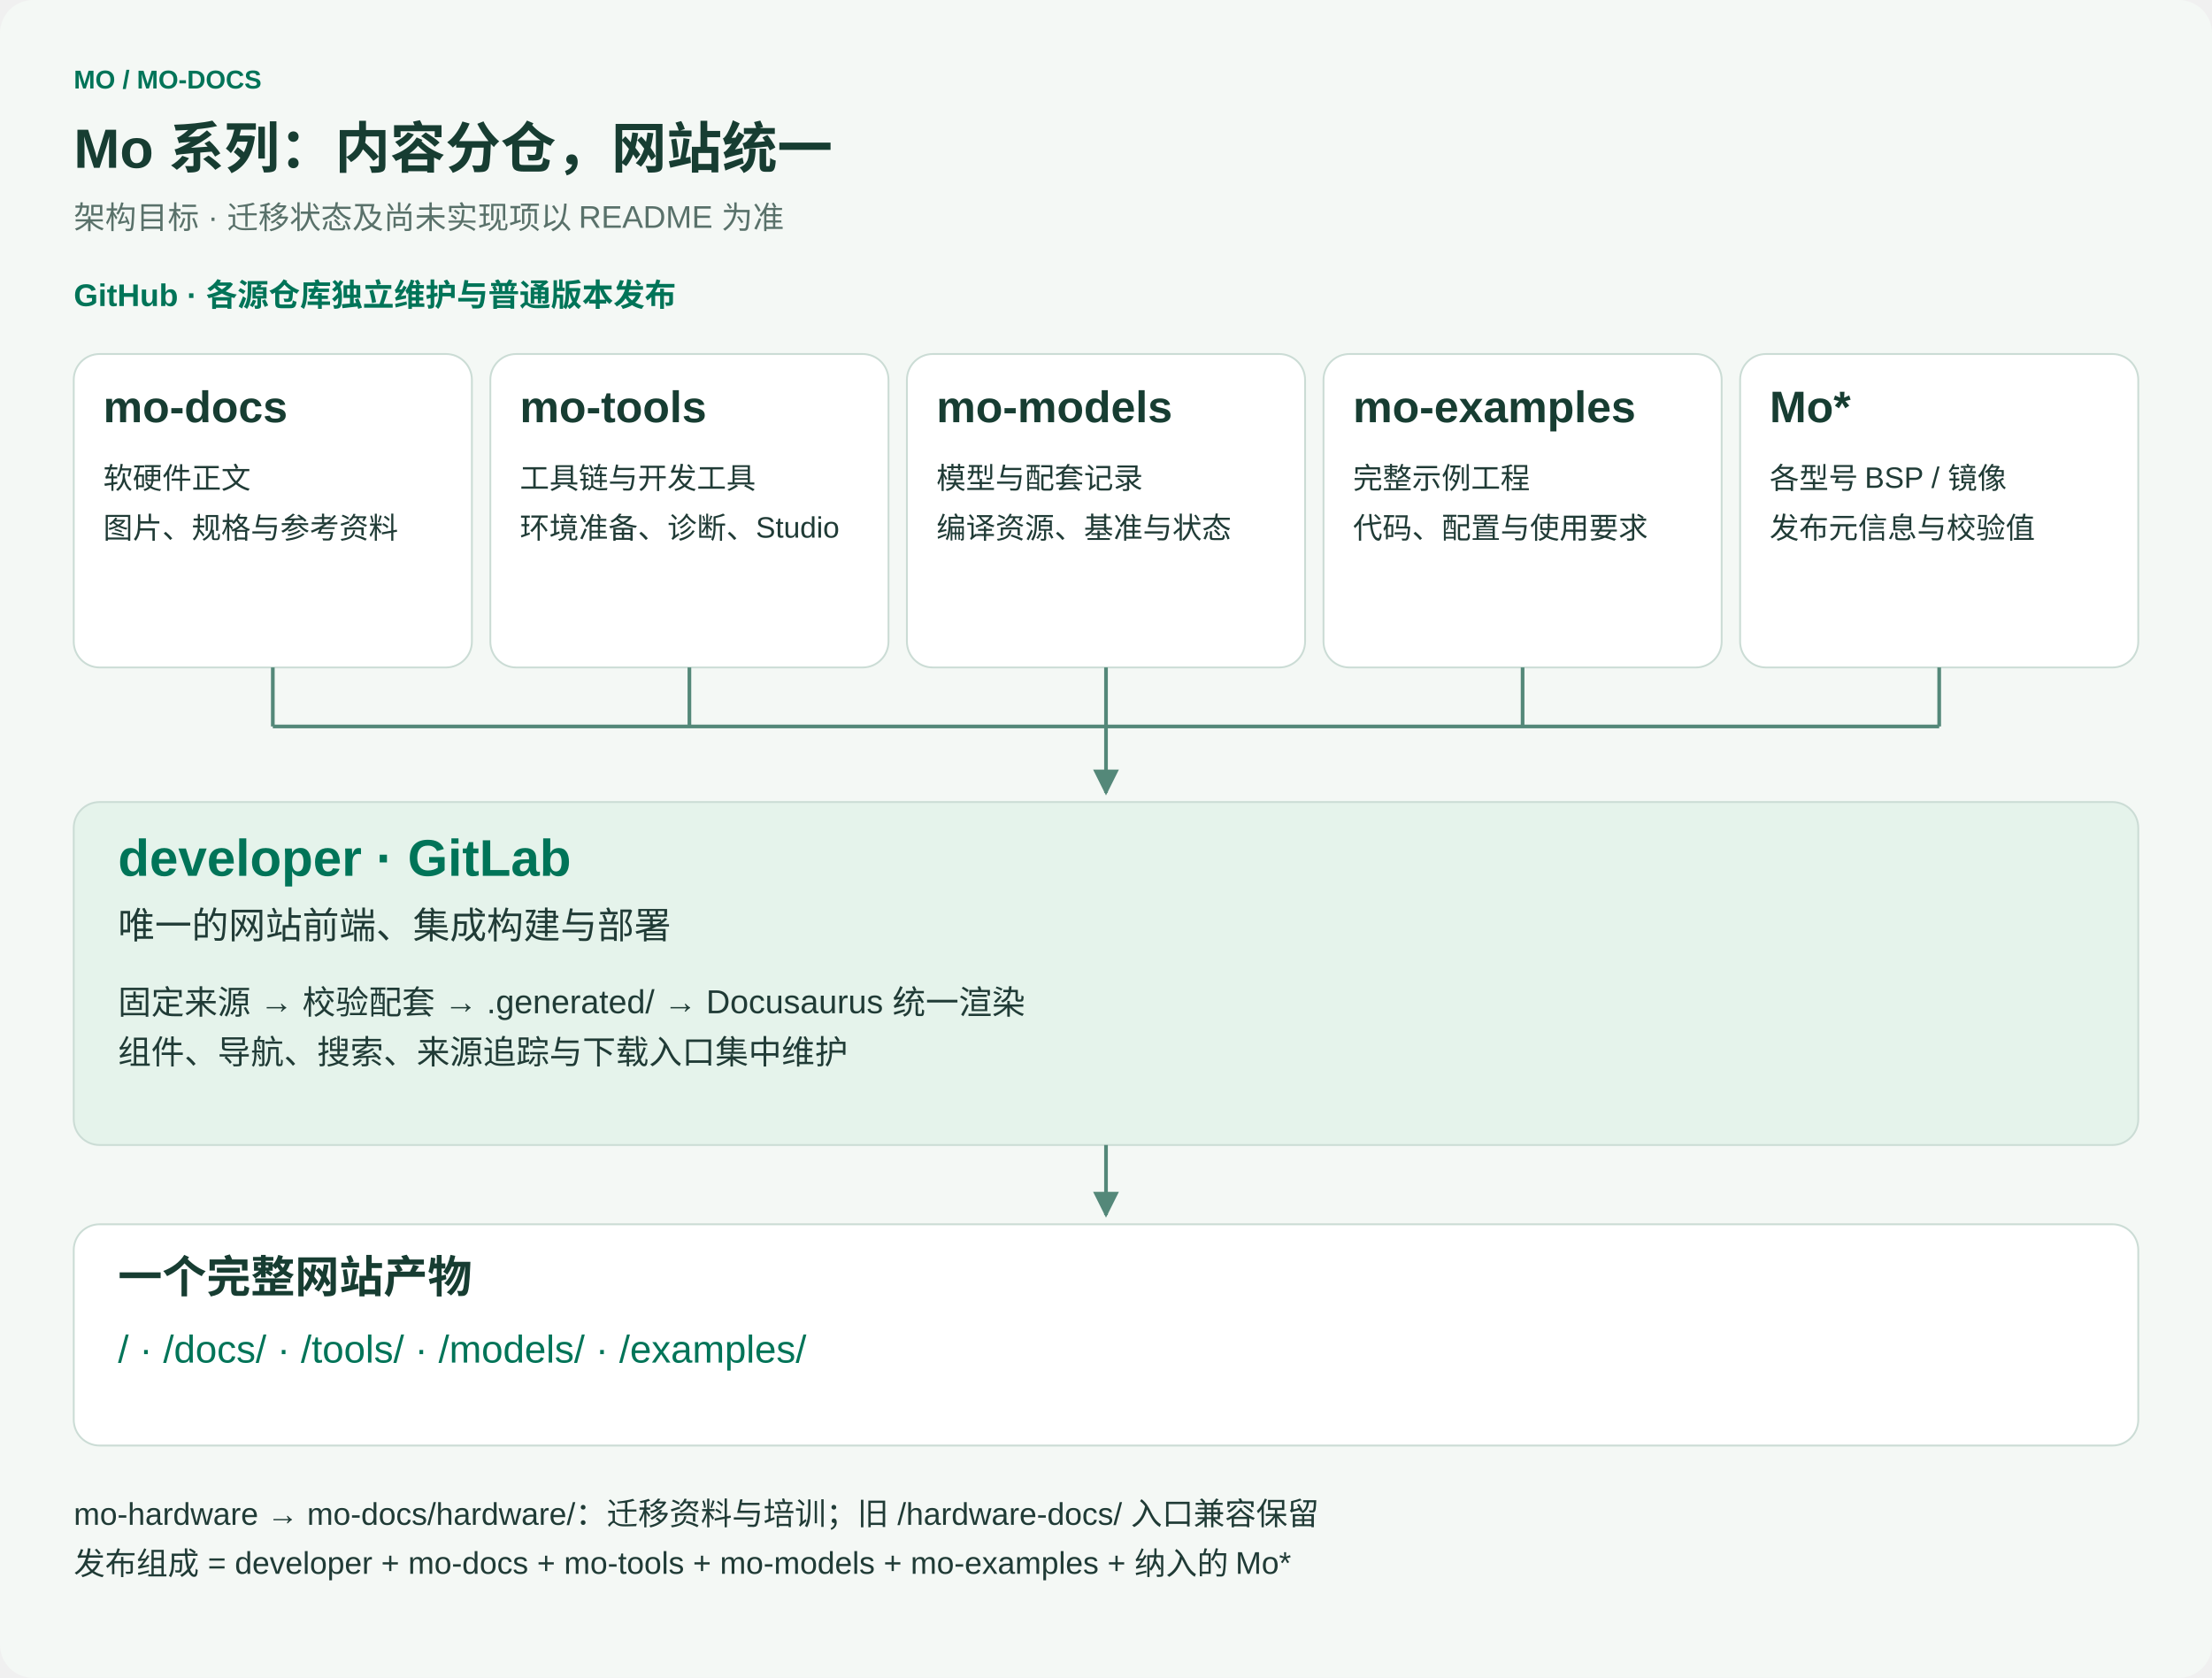
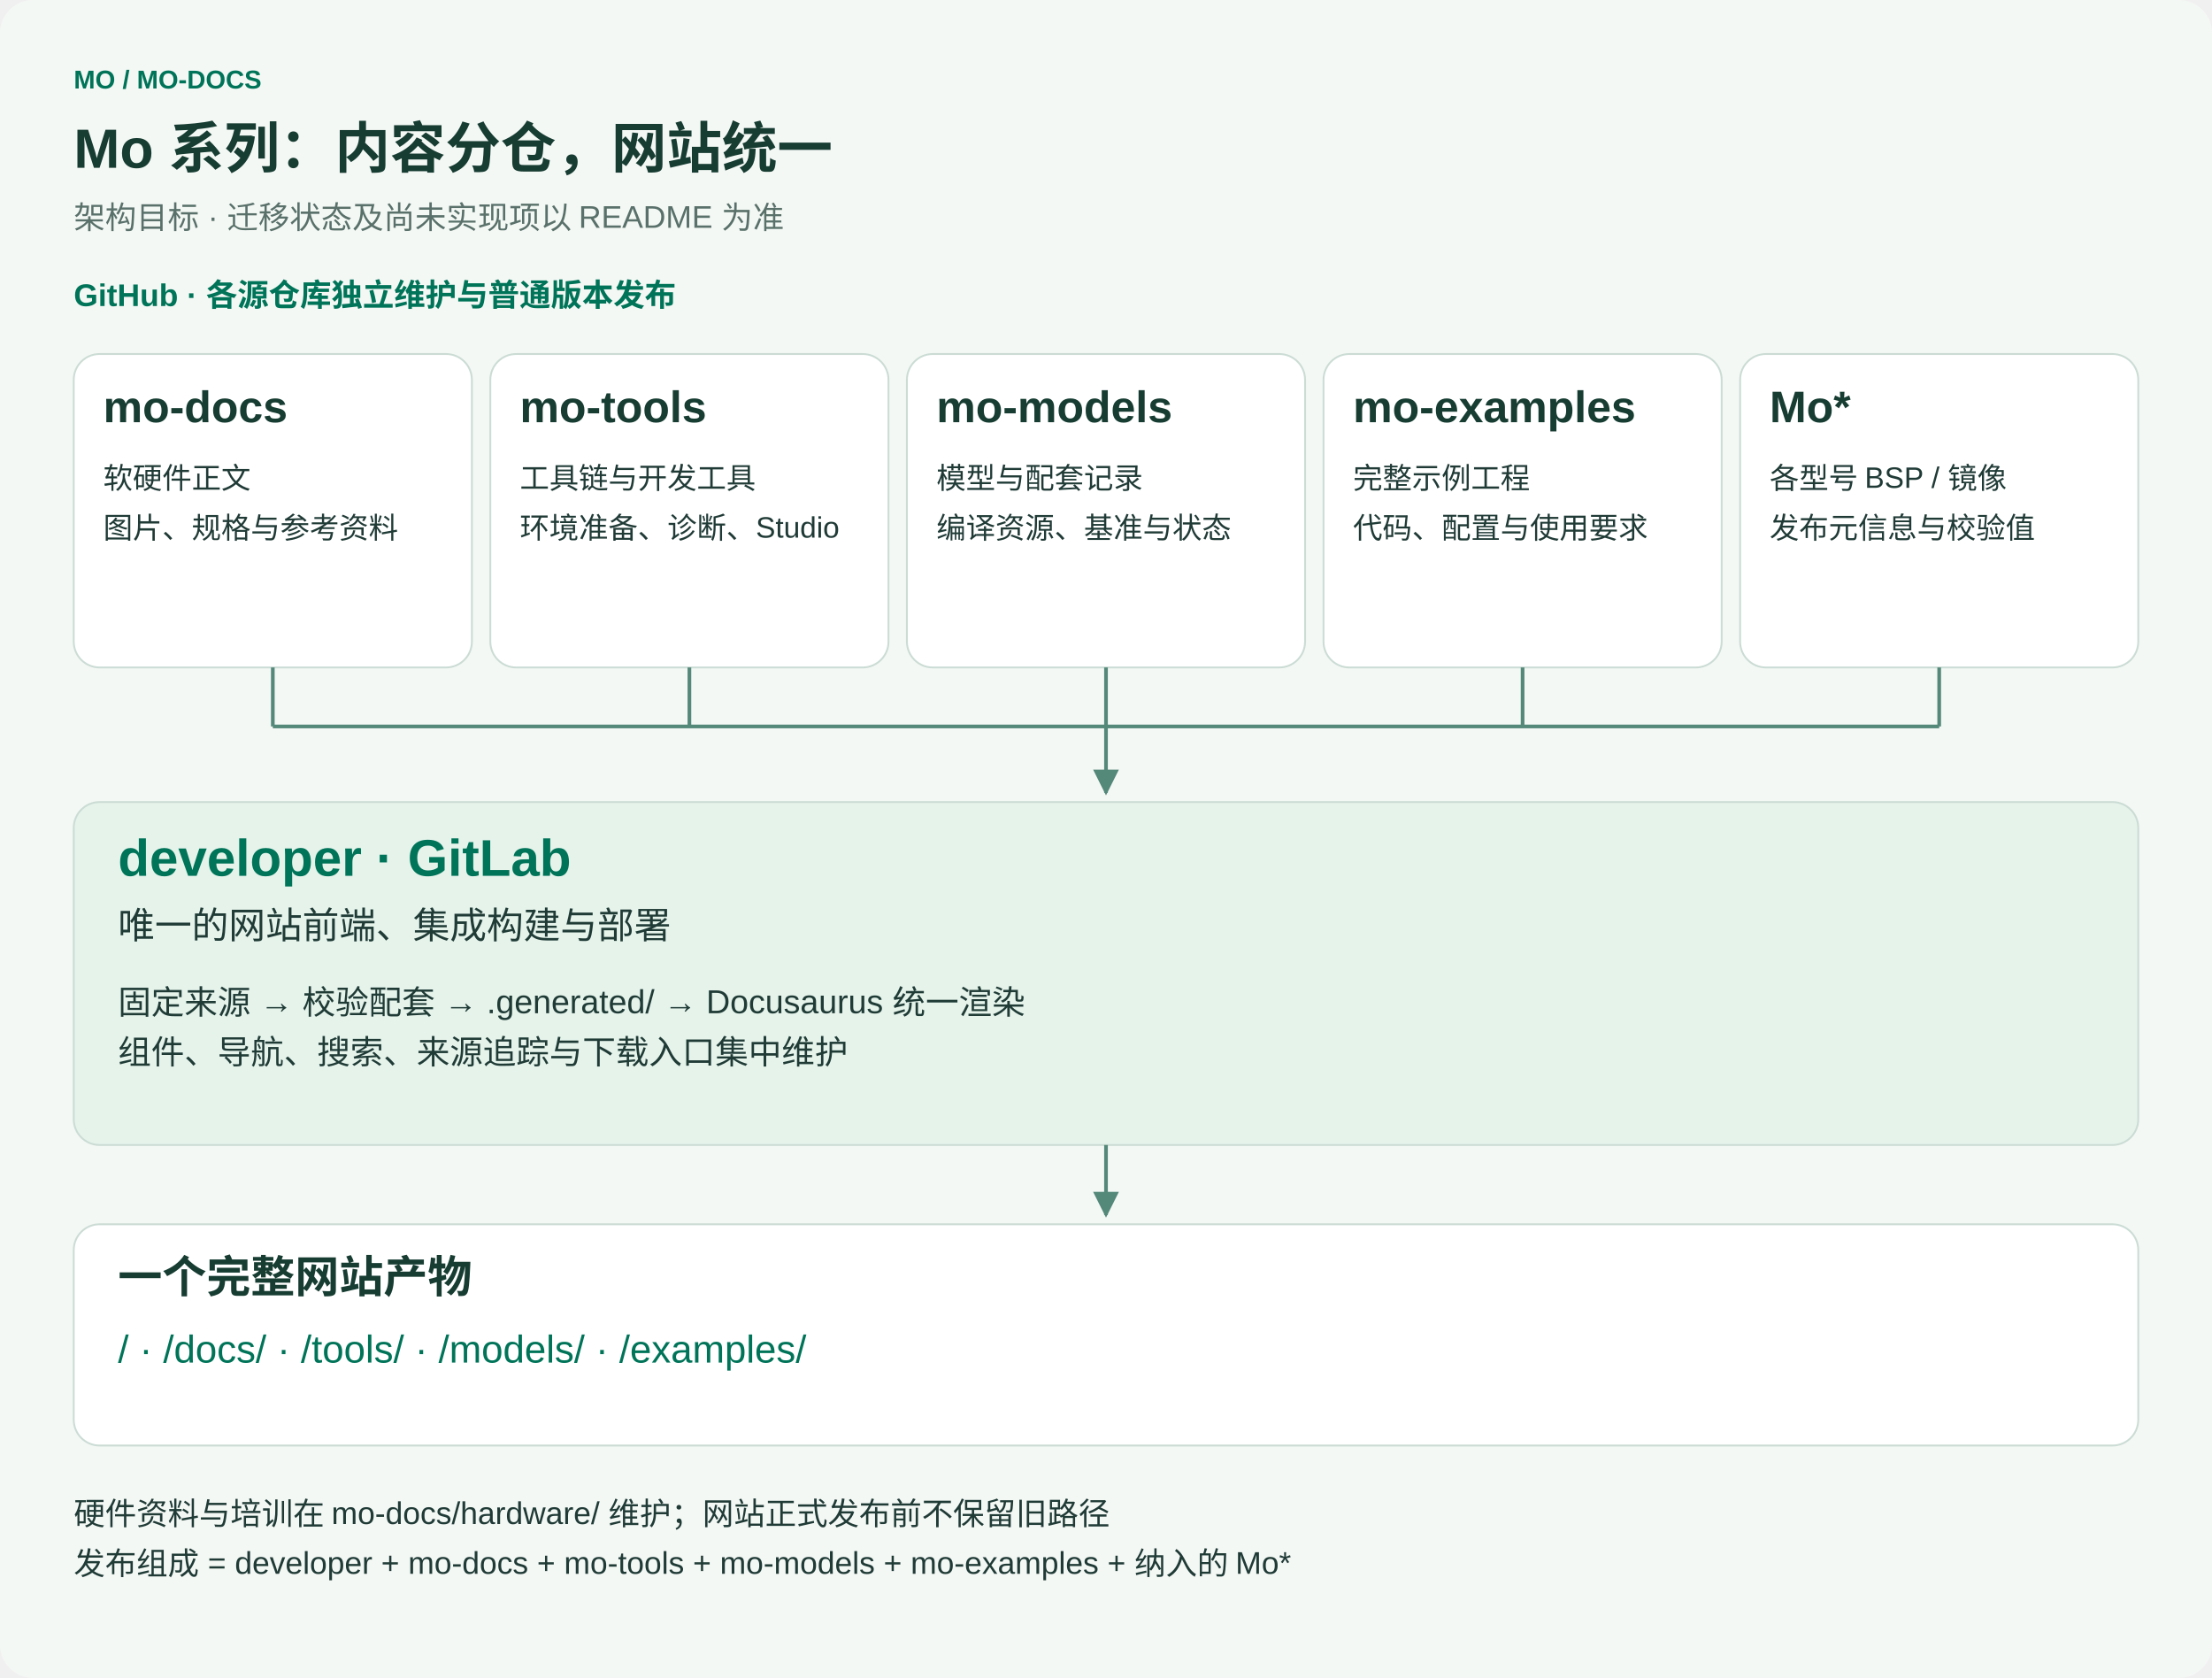
<svg xmlns="http://www.w3.org/2000/svg" viewBox="0 0 1200 910" role="img" aria-labelledby="title desc">
  <defs>
    <marker id="arrow" viewBox="0 0 10 10" refX="9" refY="5" markerWidth="7" markerHeight="7" orient="auto">
      <path d="M0 0 10 5 0 10z" fill="#548879" />
    </marker>
  </defs>
  <rect width="1200" height="910" rx="18" fill="#f4f8f5" />
  <g font-family="Arial, Noto Sans CJK SC, Microsoft YaHei, sans-serif">
    <text x="40" y="48" font-size="14" fill="#007458" font-weight="700">MO / MO-DOCS</text>
    <text x="40" y="91" font-size="30" fill="#173d32" font-weight="700">Mo 系列：内容分仓，网站统一</text>
    <text x="40" y="124" font-size="17" fill="#59716a" font-weight="400">架构目标 · 迁移状态及尚未实现项以 README 为准</text>
    <text x="40" y="166" font-size="17" fill="#007458" font-weight="700">GitHub · 各源仓库独立维护与普通版本发布</text>
    <rect x="40" y="192" width="216" height="170" rx="14" fill="#fff" stroke="#cbdcd5" />
    <text x="56" y="229" font-size="24" fill="#173d32" font-weight="700">mo-docs</text>
    <text x="56" y="265" font-size="16" fill="#203b36" font-weight="400">软硬件正文</text>
    <text x="56" y="292" font-size="16" fill="#203b36" font-weight="400">图片、规格与参考资料</text>
    <path d="M148 362V394" fill="none" stroke="#548879" stroke-width="2" />
    <rect x="266" y="192" width="216" height="170" rx="14" fill="#fff" stroke="#cbdcd5" />
    <text x="282" y="229" font-size="24" fill="#173d32" font-weight="700">mo-tools</text>
    <text x="282" y="265" font-size="16" fill="#203b36" font-weight="400">工具链与开发工具</text>
    <text x="282" y="292" font-size="16" fill="#203b36" font-weight="400">环境准备、诊断、Studio</text>
    <path d="M374 362V394" fill="none" stroke="#548879" stroke-width="2" />
    <rect x="492" y="192" width="216" height="170" rx="14" fill="#fff" stroke="#cbdcd5" />
    <text x="508" y="229" font-size="24" fill="#173d32" font-weight="700">mo-models</text>
    <text x="508" y="265" font-size="16" fill="#203b36" font-weight="400">模型与配套记录</text>
    <text x="508" y="292" font-size="16" fill="#203b36" font-weight="400">编译资源、基准与状态</text>
    <path d="M600 362V394" fill="none" stroke="#548879" stroke-width="2" />
    <rect x="718" y="192" width="216" height="170" rx="14" fill="#fff" stroke="#cbdcd5" />
    <text x="734" y="229" font-size="24" fill="#173d32" font-weight="700">mo-examples</text>
    <text x="734" y="265" font-size="16" fill="#203b36" font-weight="400">完整示例工程</text>
    <text x="734" y="292" font-size="16" fill="#203b36" font-weight="400">代码、配置与使用要求</text>
    <path d="M826 362V394" fill="none" stroke="#548879" stroke-width="2" />
    <rect x="944" y="192" width="216" height="170" rx="14" fill="#fff" stroke="#cbdcd5" />
    <text x="960" y="229" font-size="24" fill="#173d32" font-weight="700">Mo*</text>
    <text x="960" y="265" font-size="16" fill="#203b36" font-weight="400">各型号 BSP / 镜像</text>
    <text x="960" y="292" font-size="16" fill="#203b36" font-weight="400">发布元信息与校验值</text>
    <path d="M1052 362V394" fill="none" stroke="#548879" stroke-width="2" />
    <path d="M148 394H1052" fill="none" stroke="#548879" stroke-width="2" />
    <path d="M600 394V430" fill="none" stroke="#548879" stroke-width="2" marker-end="url(#arrow)" />
    <rect x="40" y="435" width="1120" height="186" rx="14" fill="#e5f3eb" stroke="#cbdcd5" />
    <text x="64" y="475" font-size="28" fill="#007458" font-weight="700">developer · GitLab</text>
    <text x="64" y="509" font-size="20" fill="#203b36" font-weight="400">唯一的网站前端、集成构建与部署</text>
    <text x="64" y="550" font-size="18" fill="#203b36" font-weight="400">固定来源 → 校验配套 → .generated/ → Docusaurus 统一渲染</text>
    <text x="64" y="577" font-size="18" fill="#203b36" font-weight="400">组件、导航、搜索、来源追踪与下载入口集中维护</text>
    <path d="M600 621V659" fill="none" stroke="#548879" stroke-width="2" marker-end="url(#arrow)" />
    <rect x="40" y="664" width="1120" height="120" rx="14" fill="#fff" stroke="#cbdcd5" />
    <text x="64" y="701" font-size="24" fill="#173d32" font-weight="700">一个完整网站产物</text>
    <text x="64" y="739" font-size="21" fill="#007458" font-weight="400">/  ·  /docs/  ·  /tools/  ·  /models/  ·  /examples/</text>
-     <text x="40" y="827" font-size="17" fill="#203b36" font-weight="400">mo-hardware → mo-docs/hardware/：迁移资料与培训；旧 /hardware-docs/ 入口兼容保留</text>
+     <text x="40" y="827" font-size="17" fill="#203b36" font-weight="400">硬件资料与培训在 mo-docs/hardware/ 维护；网站正式发布前不保留旧路径</text>
    <text x="40" y="854" font-size="17" fill="#203b36" font-weight="400">发布组成 = developer + mo-docs + mo-tools + mo-models + mo-examples + 纳入的 Mo*</text>
  </g>
</svg>
